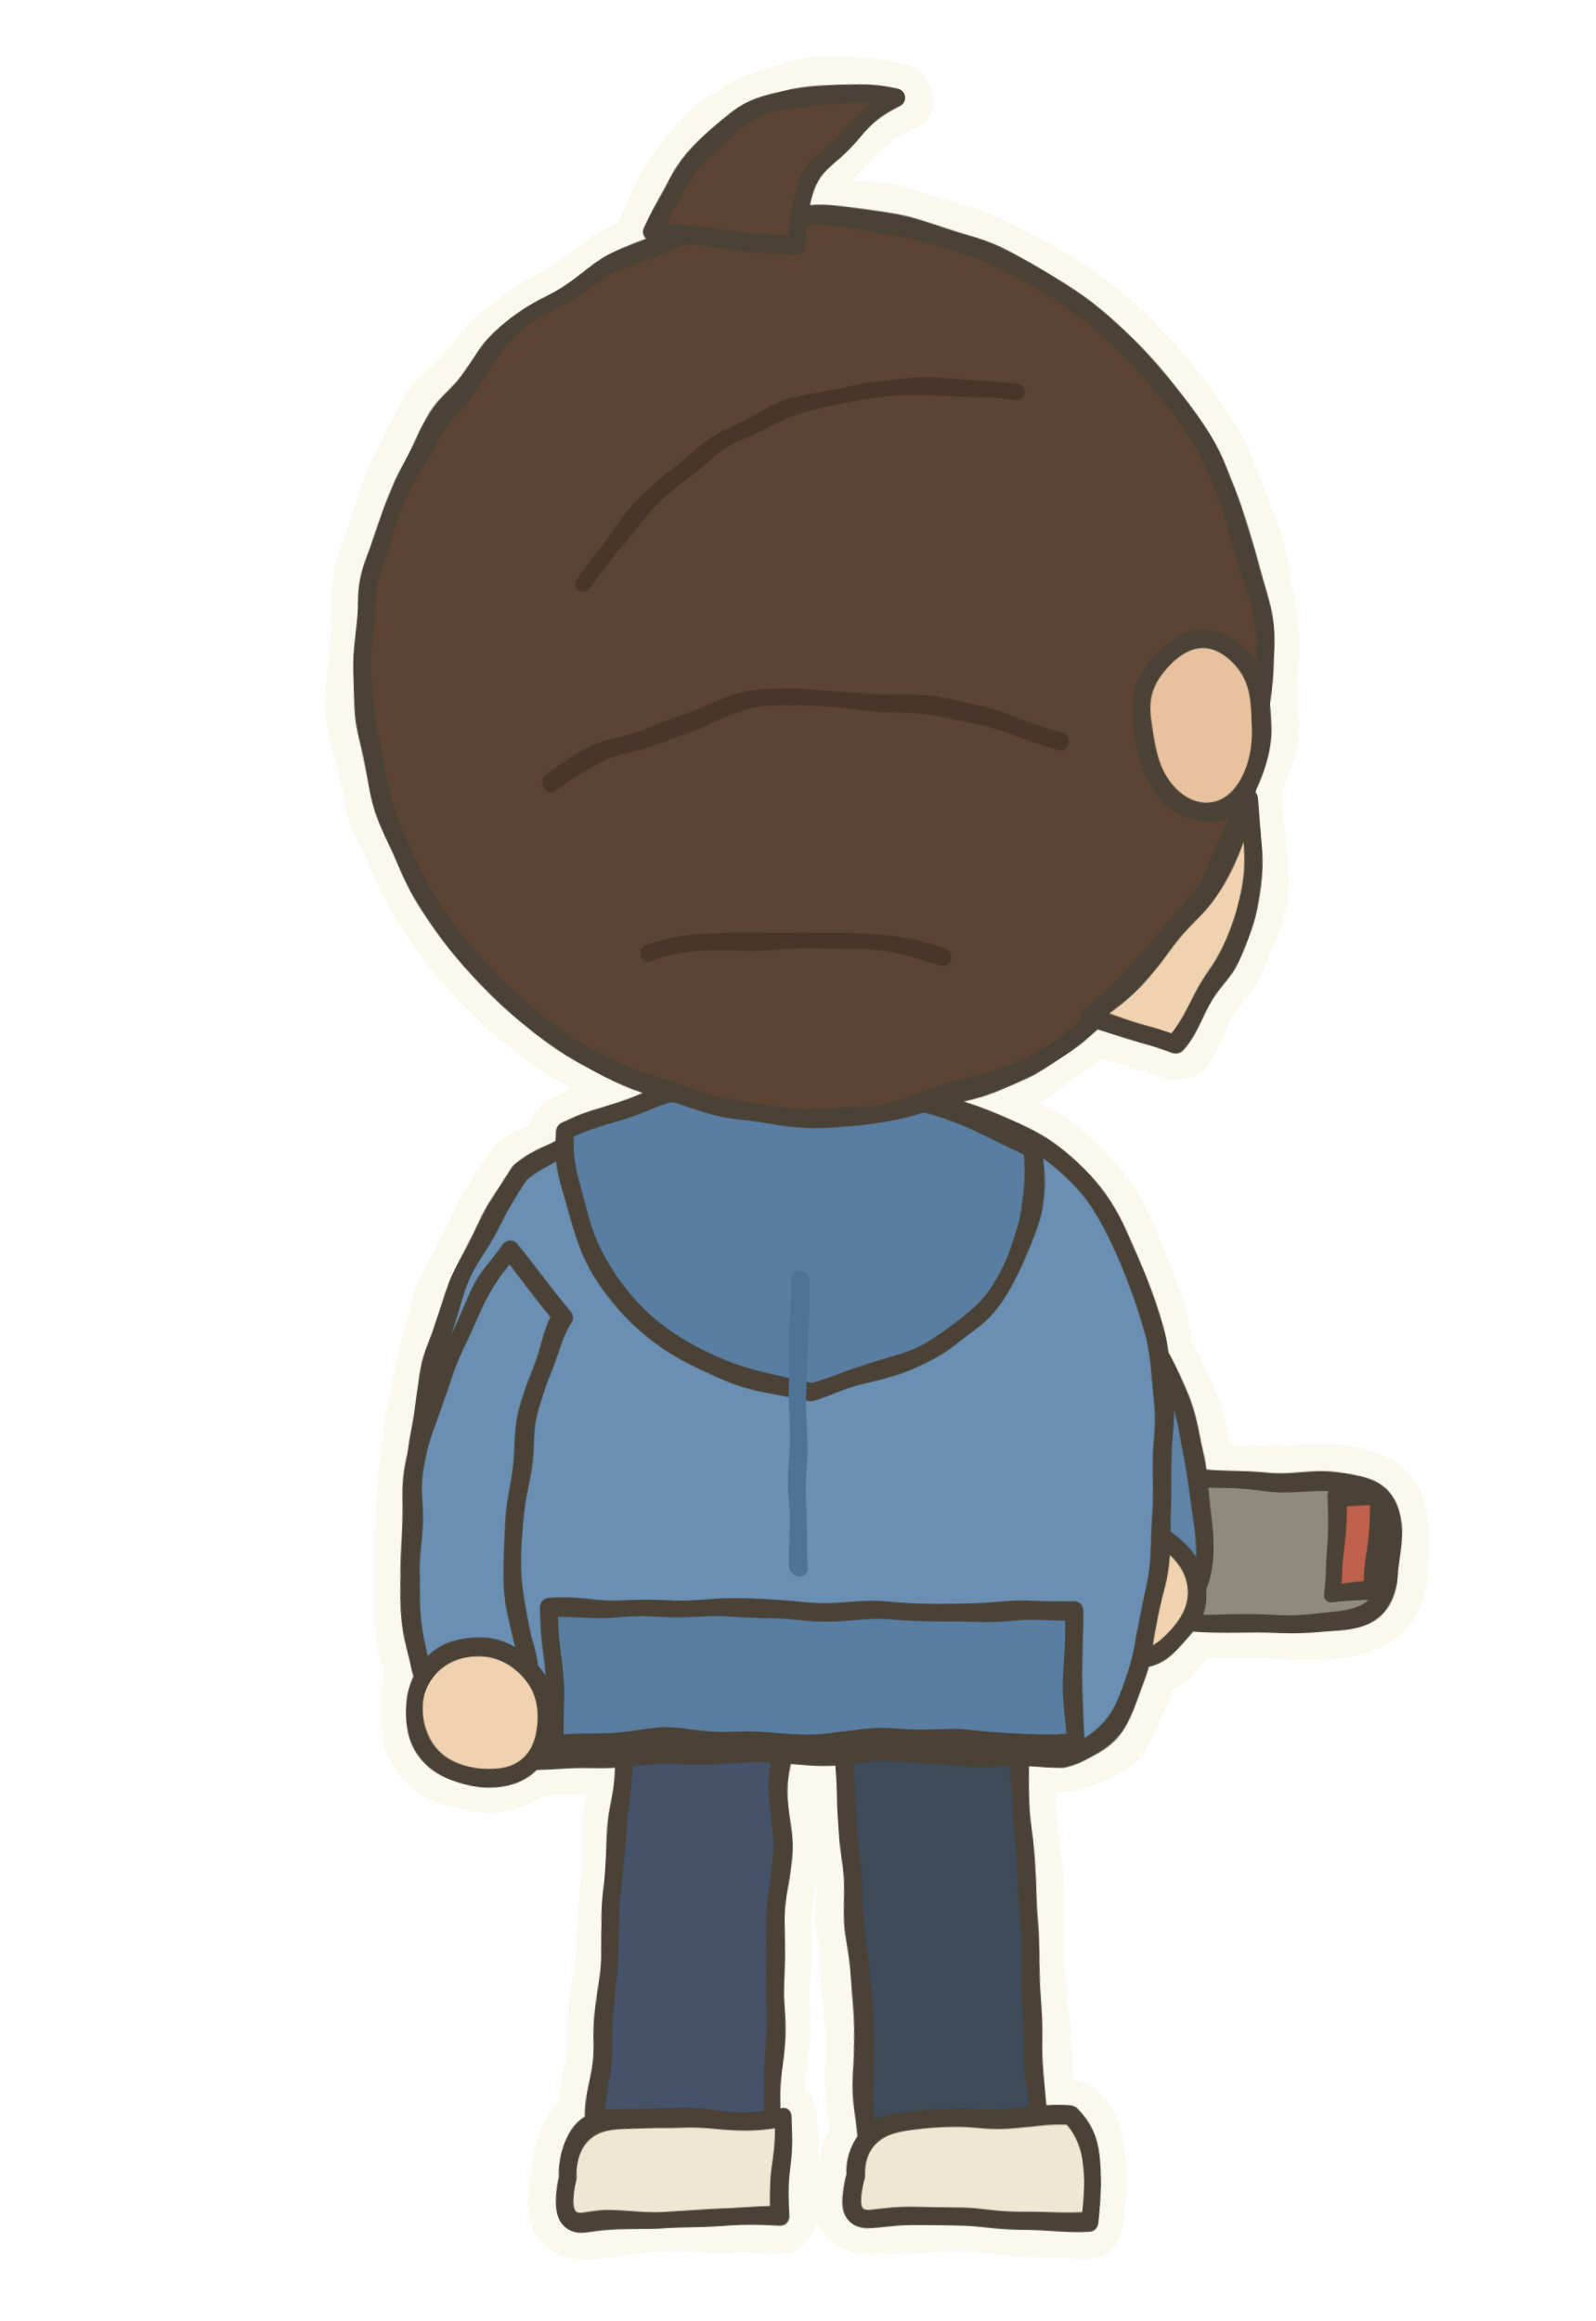
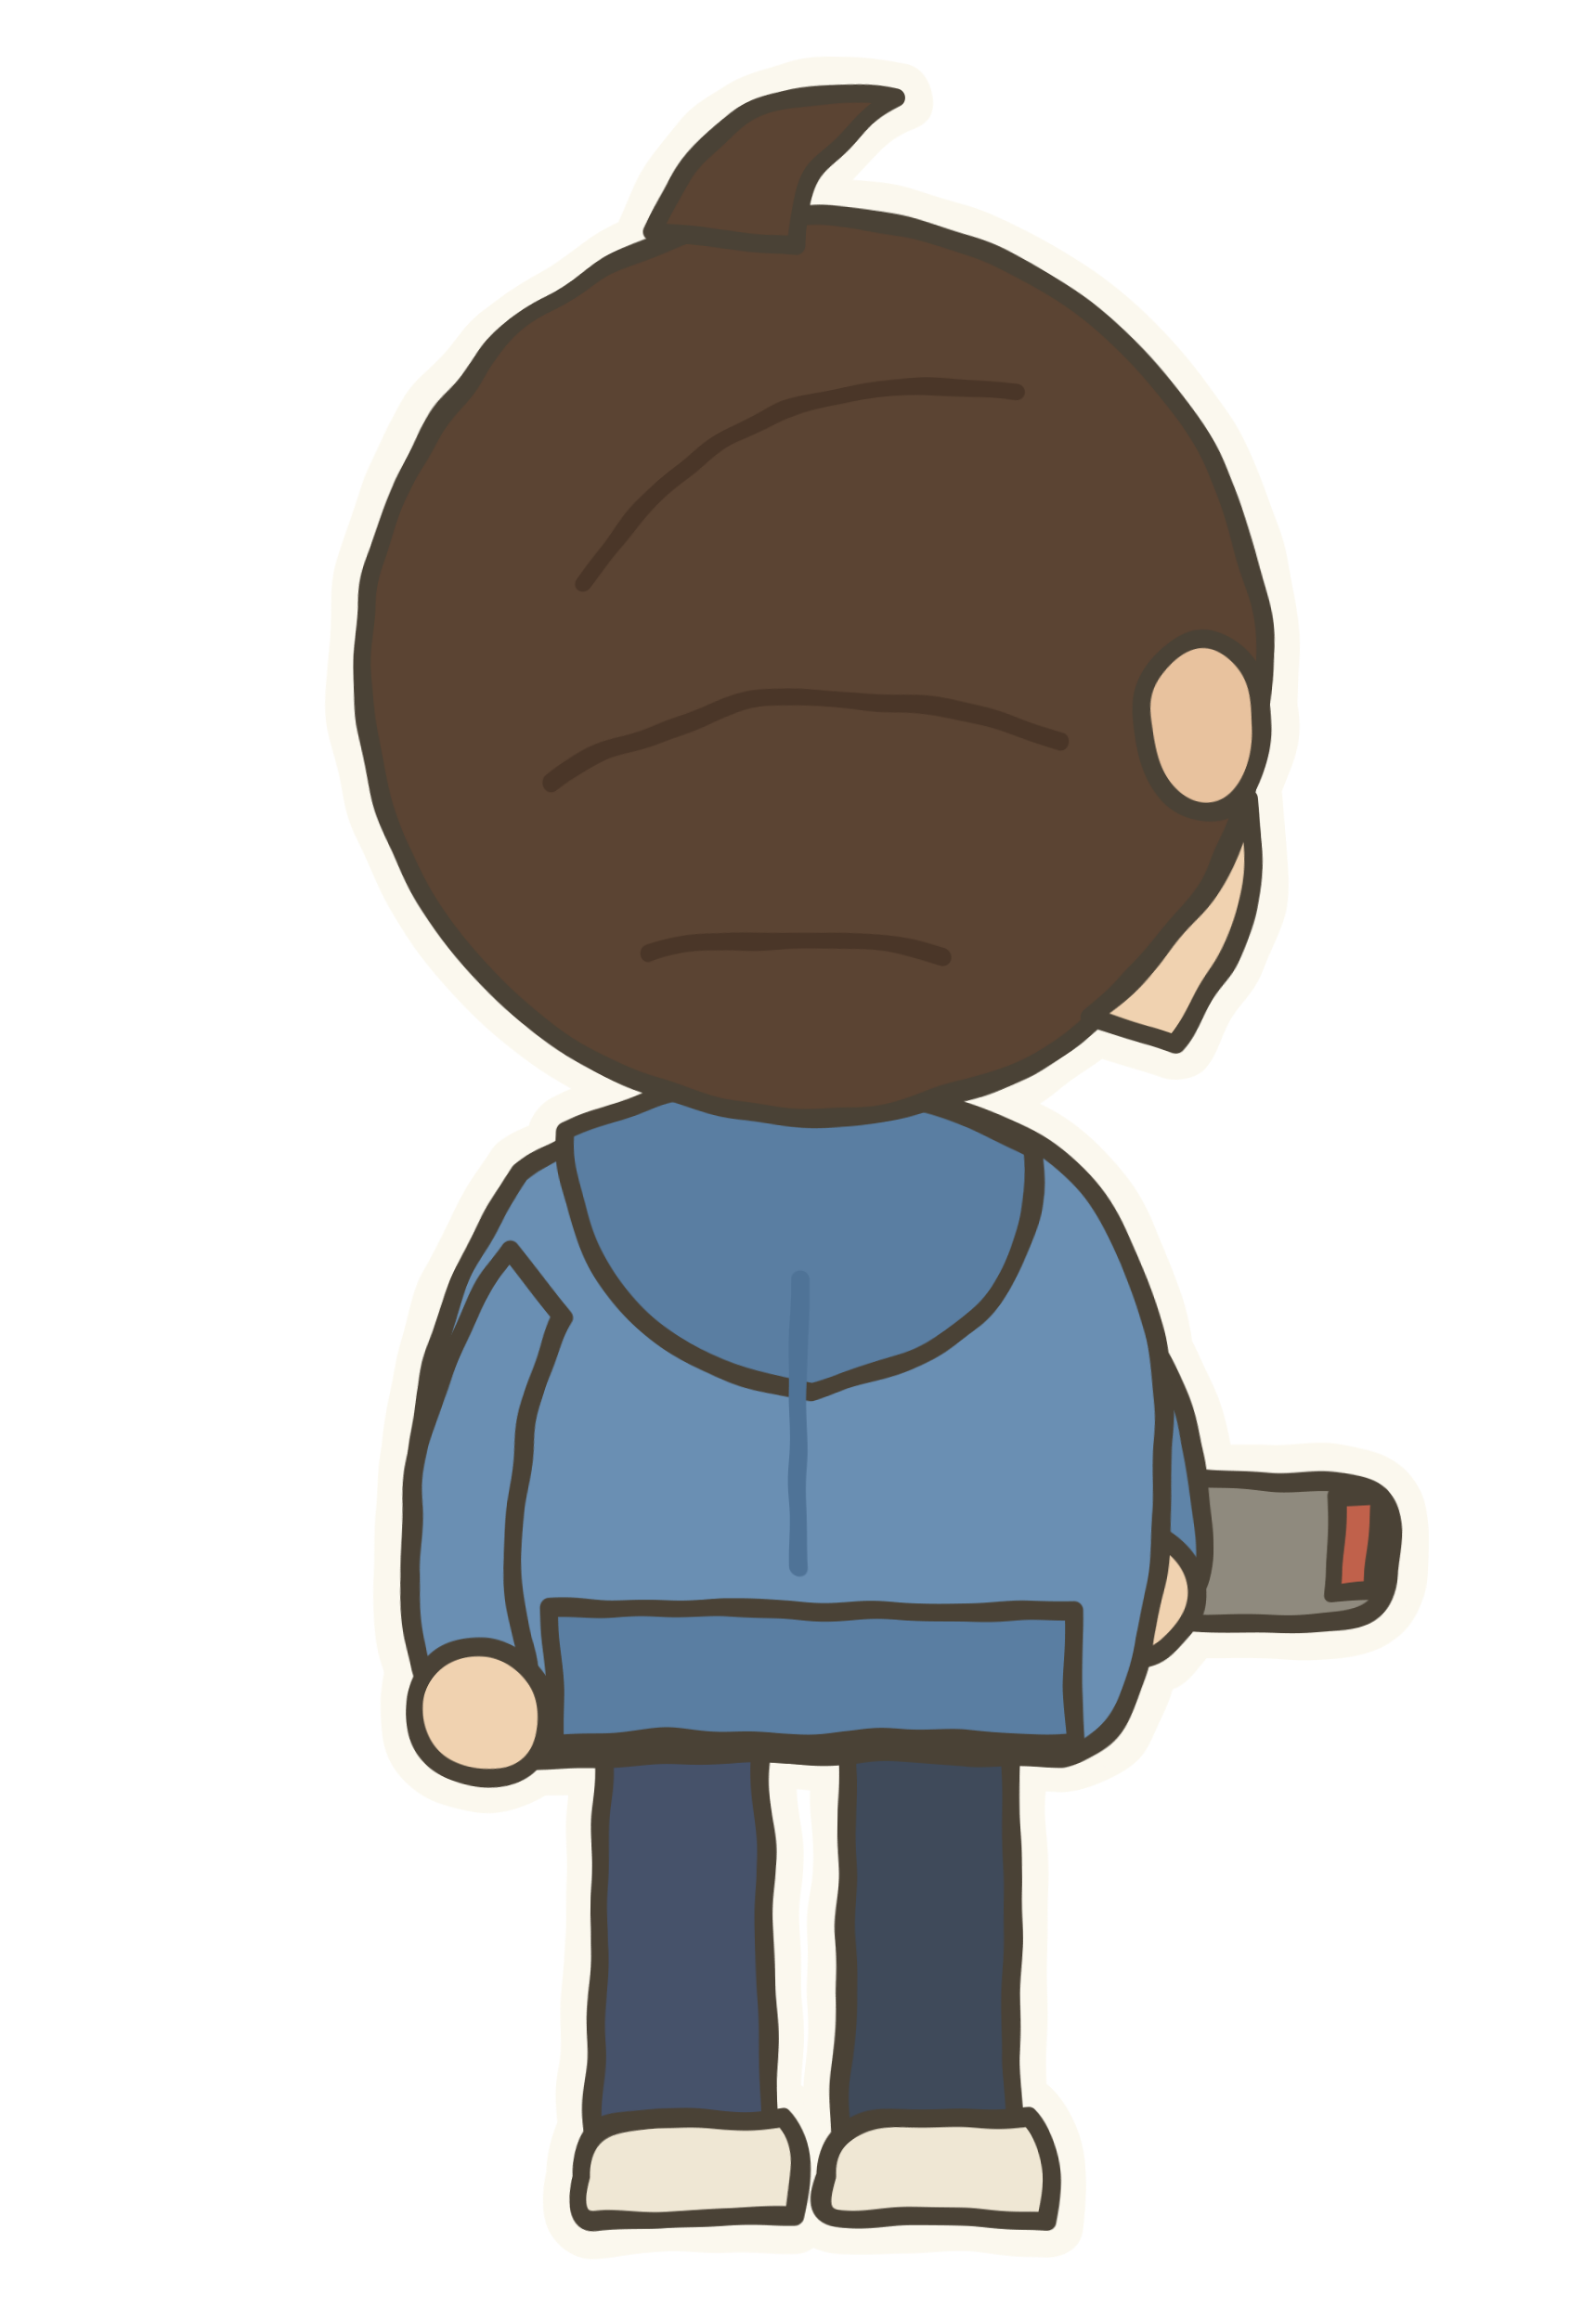
<svg xmlns="http://www.w3.org/2000/svg" xmlns:xlink="http://www.w3.org/1999/xlink" width="220" height="320" viewBox="0 0 220 320">
  <defs>
    <filter id="crayon" x="-5%" y="-5%" width="110%" height="110%">
      <feTurbulence type="fractalNoise" baseFrequency="0.06" numOctaves="2" seed="5" />
      <feDisplacementMap in="SourceGraphic" scale="2.5" />
    </filter>
    <g id="silhouette">
-       <path d="M150 204 h34 q8 0 8 8 v6 q0 6 -8 6 h-34 z" fill="#8f8a7e" />
-       <path d="M184 206 h6 v14 h-6 z" fill="#c0614b" />
-       <path d="M144 172 q22 12 22 42 q0 8 -8 8 q-6 0 -8 -6 q-2 -18 -14 -28 z" fill="#5f84a8" />
-       <circle cx="156" cy="220" r="9" fill="#f0d2b0" />
-       <path d="M86 238 l-4 62 h24 l2 -62 z" fill="#46526a" />
-       <path d="M116 238 l4 62 h24 l-4 -62 z" fill="#3f4a5a" />
-       <path d="M78 300 q0 -8 12 -8 h18 v14 h-28 q-4 0 -2 -6 z" fill="#efe7d4" />
-       <path d="M118 300 q0 -8 12 -8 h18 q4 4 2 14 h-30 q-4 0 -2 -6 z" fill="#efe7d4" />
-       <path d="M60 226 q-8 -40 12 -64 q14 -10 30 -10 h24 q22 2 30 22 q8 22 2 52 q-2 14 -12 16 h-74 q-10 -2 -12 -16 z" fill="#6a8fb3" />
-       <path d="M76 222 h72 v18 h-72 z" fill="#5a7ea2" />
-       <path d="M70 172 q-18 26 -12 58 q2 8 10 6 q6 -2 4 -10 q-4 -24 6 -44 z" fill="#6a8fb3" />
-       <circle cx="66" cy="236" r="9" fill="#f0d2b0" />
-       <path d="M78 156 q34 -14 64 2 q4 26 -30 34 q-34 -6 -34 -36 z" fill="#5a7ea2" />
-       <circle cx="112" cy="92" r="62" fill="#5b4433" />
-       <ellipse cx="166" cy="100" rx="8" ry="12" fill="#e8c29e" />
-       <path d="M150 140 q14 -10 22 -30 q2 18 -10 34 z" fill="#f0d2b0" />
-       <path d="M90 32 q10 -24 34 -18 q-14 8 -14 20 z" fill="#5b4433" />
+       <g transform="translate(0 0)">
+         <path d="M150 204 h34 q8 0 8 8 v6 q0 6 -8 6 h-34 z" fill="#8f8a7e" />
+         <path d="M184 206 h6 v14 h-6 z" fill="#c0614b" />
+         <path d="M144 172 q22 12 22 42 q0 8 -8 8 q-6 0 -8 -6 q-2 -18 -14 -28 z" fill="#5f84a8" />
+         <circle cx="156" cy="220" r="9" fill="#f0d2b0" />
+       </g>
+       <path d="M83 236 L105 236 L106 300 L82 300 z" fill="#46526a" />
+       <path d="M80 300 q0 -8 12 -8 h16 q4 4 2 14 h-28 q-4 0 -2 -6 z" fill="#efe7d4" />
+       <path d="M117 236 L139 236 L140 300 L116 300 z" fill="#3f4a5a" />
+       <path d="M114 300 q0 -8 12 -8 h16 q4 4 2 14 h-28 q-4 0 -2 -6 z" fill="#efe7d4" />
+       <g transform="translate(0 0)">
+         <path d="M60 226 q-8 -40 12 -64 q14 -10 30 -10 h24 q22 2 30 22 q8 22 2 52 q-2 14 -12 16 h-74 q-10 -2 -12 -16 z" fill="#6a8fb3" />
+         <path d="M76 222 h72 v18 h-72 z" fill="#5a7ea2" />
+         <g transform="rotate(0 70 172)">
+           <path d="M70 172 q-18 26 -12 58 q2 8 10 6 q6 -2 4 -10 q-4 -24 6 -44 z" fill="#6a8fb3" />
+           <circle cx="66" cy="236" r="9" fill="#f0d2b0" />
+         </g>
+         <path d="M78 156 q34 -14 64 2 q4 26 -30 34 q-34 -6 -34 -36 z" fill="#5a7ea2" />
+         <circle cx="112" cy="92" r="62" fill="#5b4433" />
+         <ellipse cx="166" cy="100" rx="8" ry="12" fill="#e8c29e" />
+         <path d="M150 140 q14 -10 22 -30 q2 18 -10 34 z" fill="#f0d2b0" />
+         <path d="M90 32 q10 -24 34 -18 q-14 8 -14 20 z" fill="#5b4433" />
+       </g>
    </g>
  </defs>
  <g filter="url(#crayon)">
    <use href="#silhouette" xlink:href="#silhouette" stroke="#fbf8ee" stroke-width="10" stroke-linejoin="round" />
    <use href="#silhouette" xlink:href="#silhouette" stroke="#4a4236" stroke-width="2.6" stroke-linejoin="round" />
-     <path d="M80 80 q20 -30 60 -26 M76 108 q30 -20 70 -6 M90 132 q20 -6 40 0" fill="none" stroke="#4a3628" stroke-width="2.4" stroke-linecap="round" />
-     <path d="M110 176 v40" stroke="#4f7397" stroke-width="2.4" stroke-linecap="round" />
+     <g transform="translate(0 0)">
+       <path d="M80 80 q20 -30 60 -26 M76 108 q30 -20 70 -6 M90 132 q20 -6 40 0" fill="none" stroke="#4a3628" stroke-width="2.4" stroke-linecap="round" />
+       <path d="M110 176 v40" stroke="#4f7397" stroke-width="2.4" stroke-linecap="round" />
+     </g>
  </g>
</svg>
